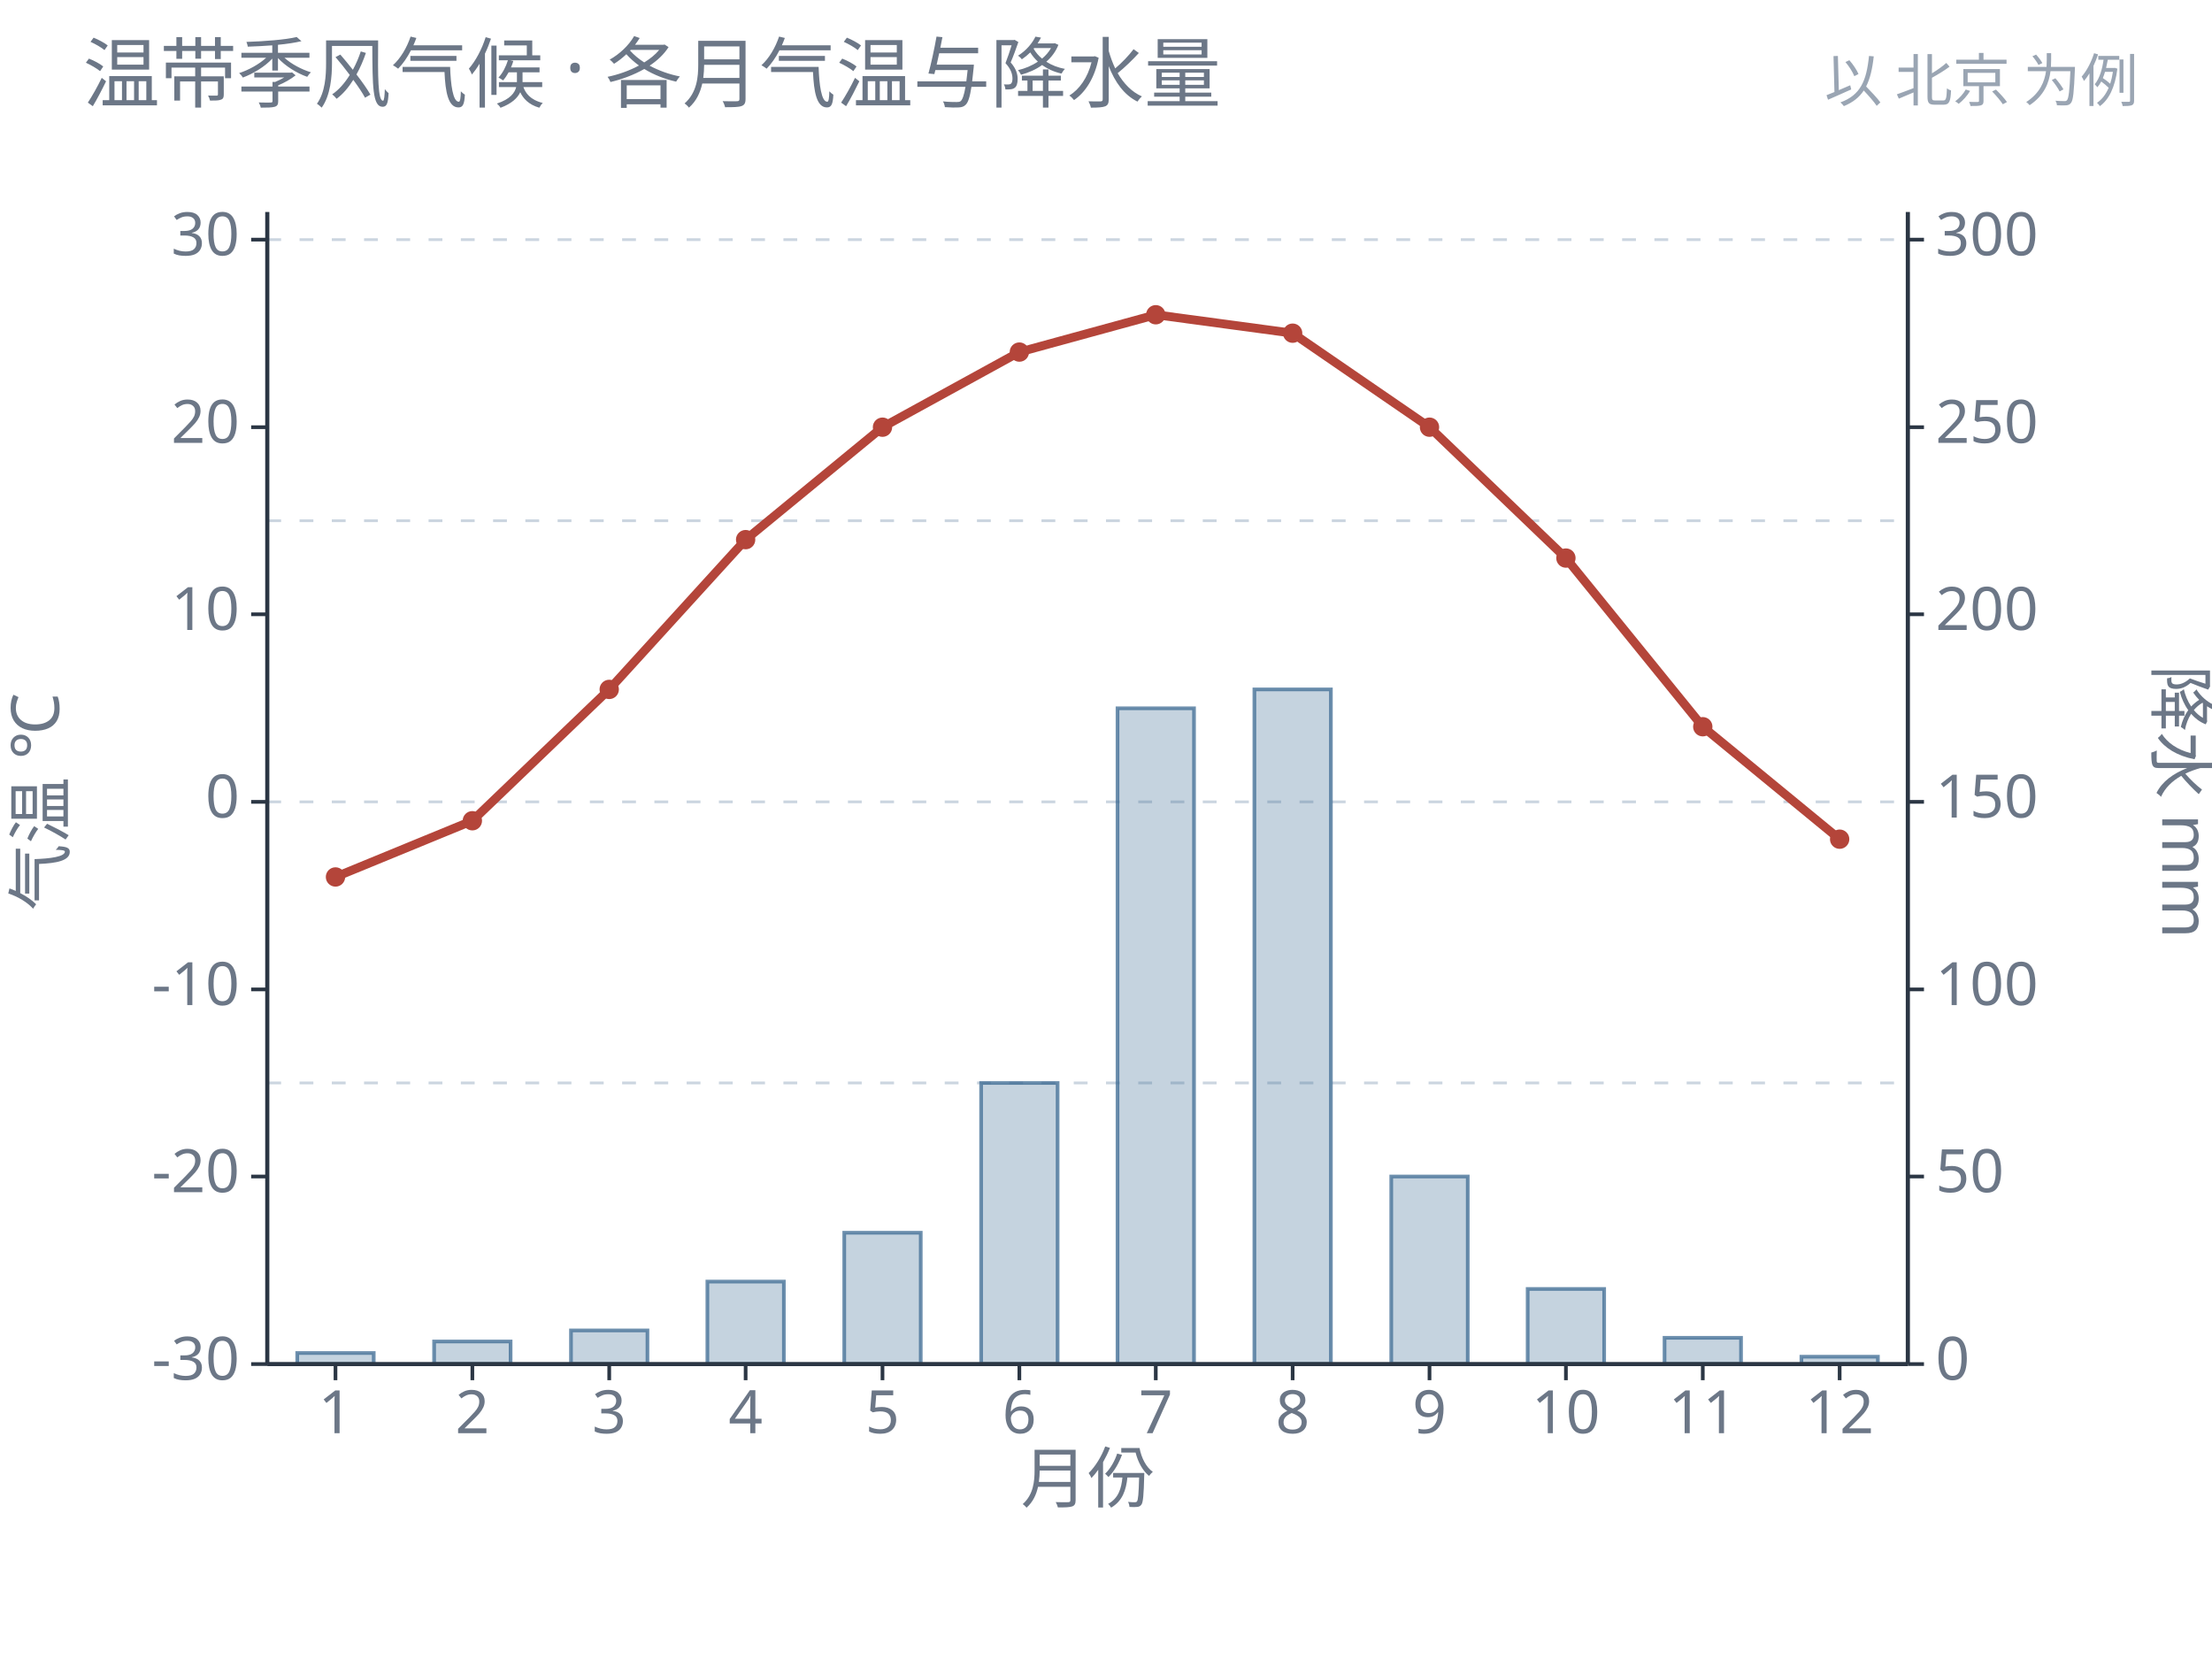
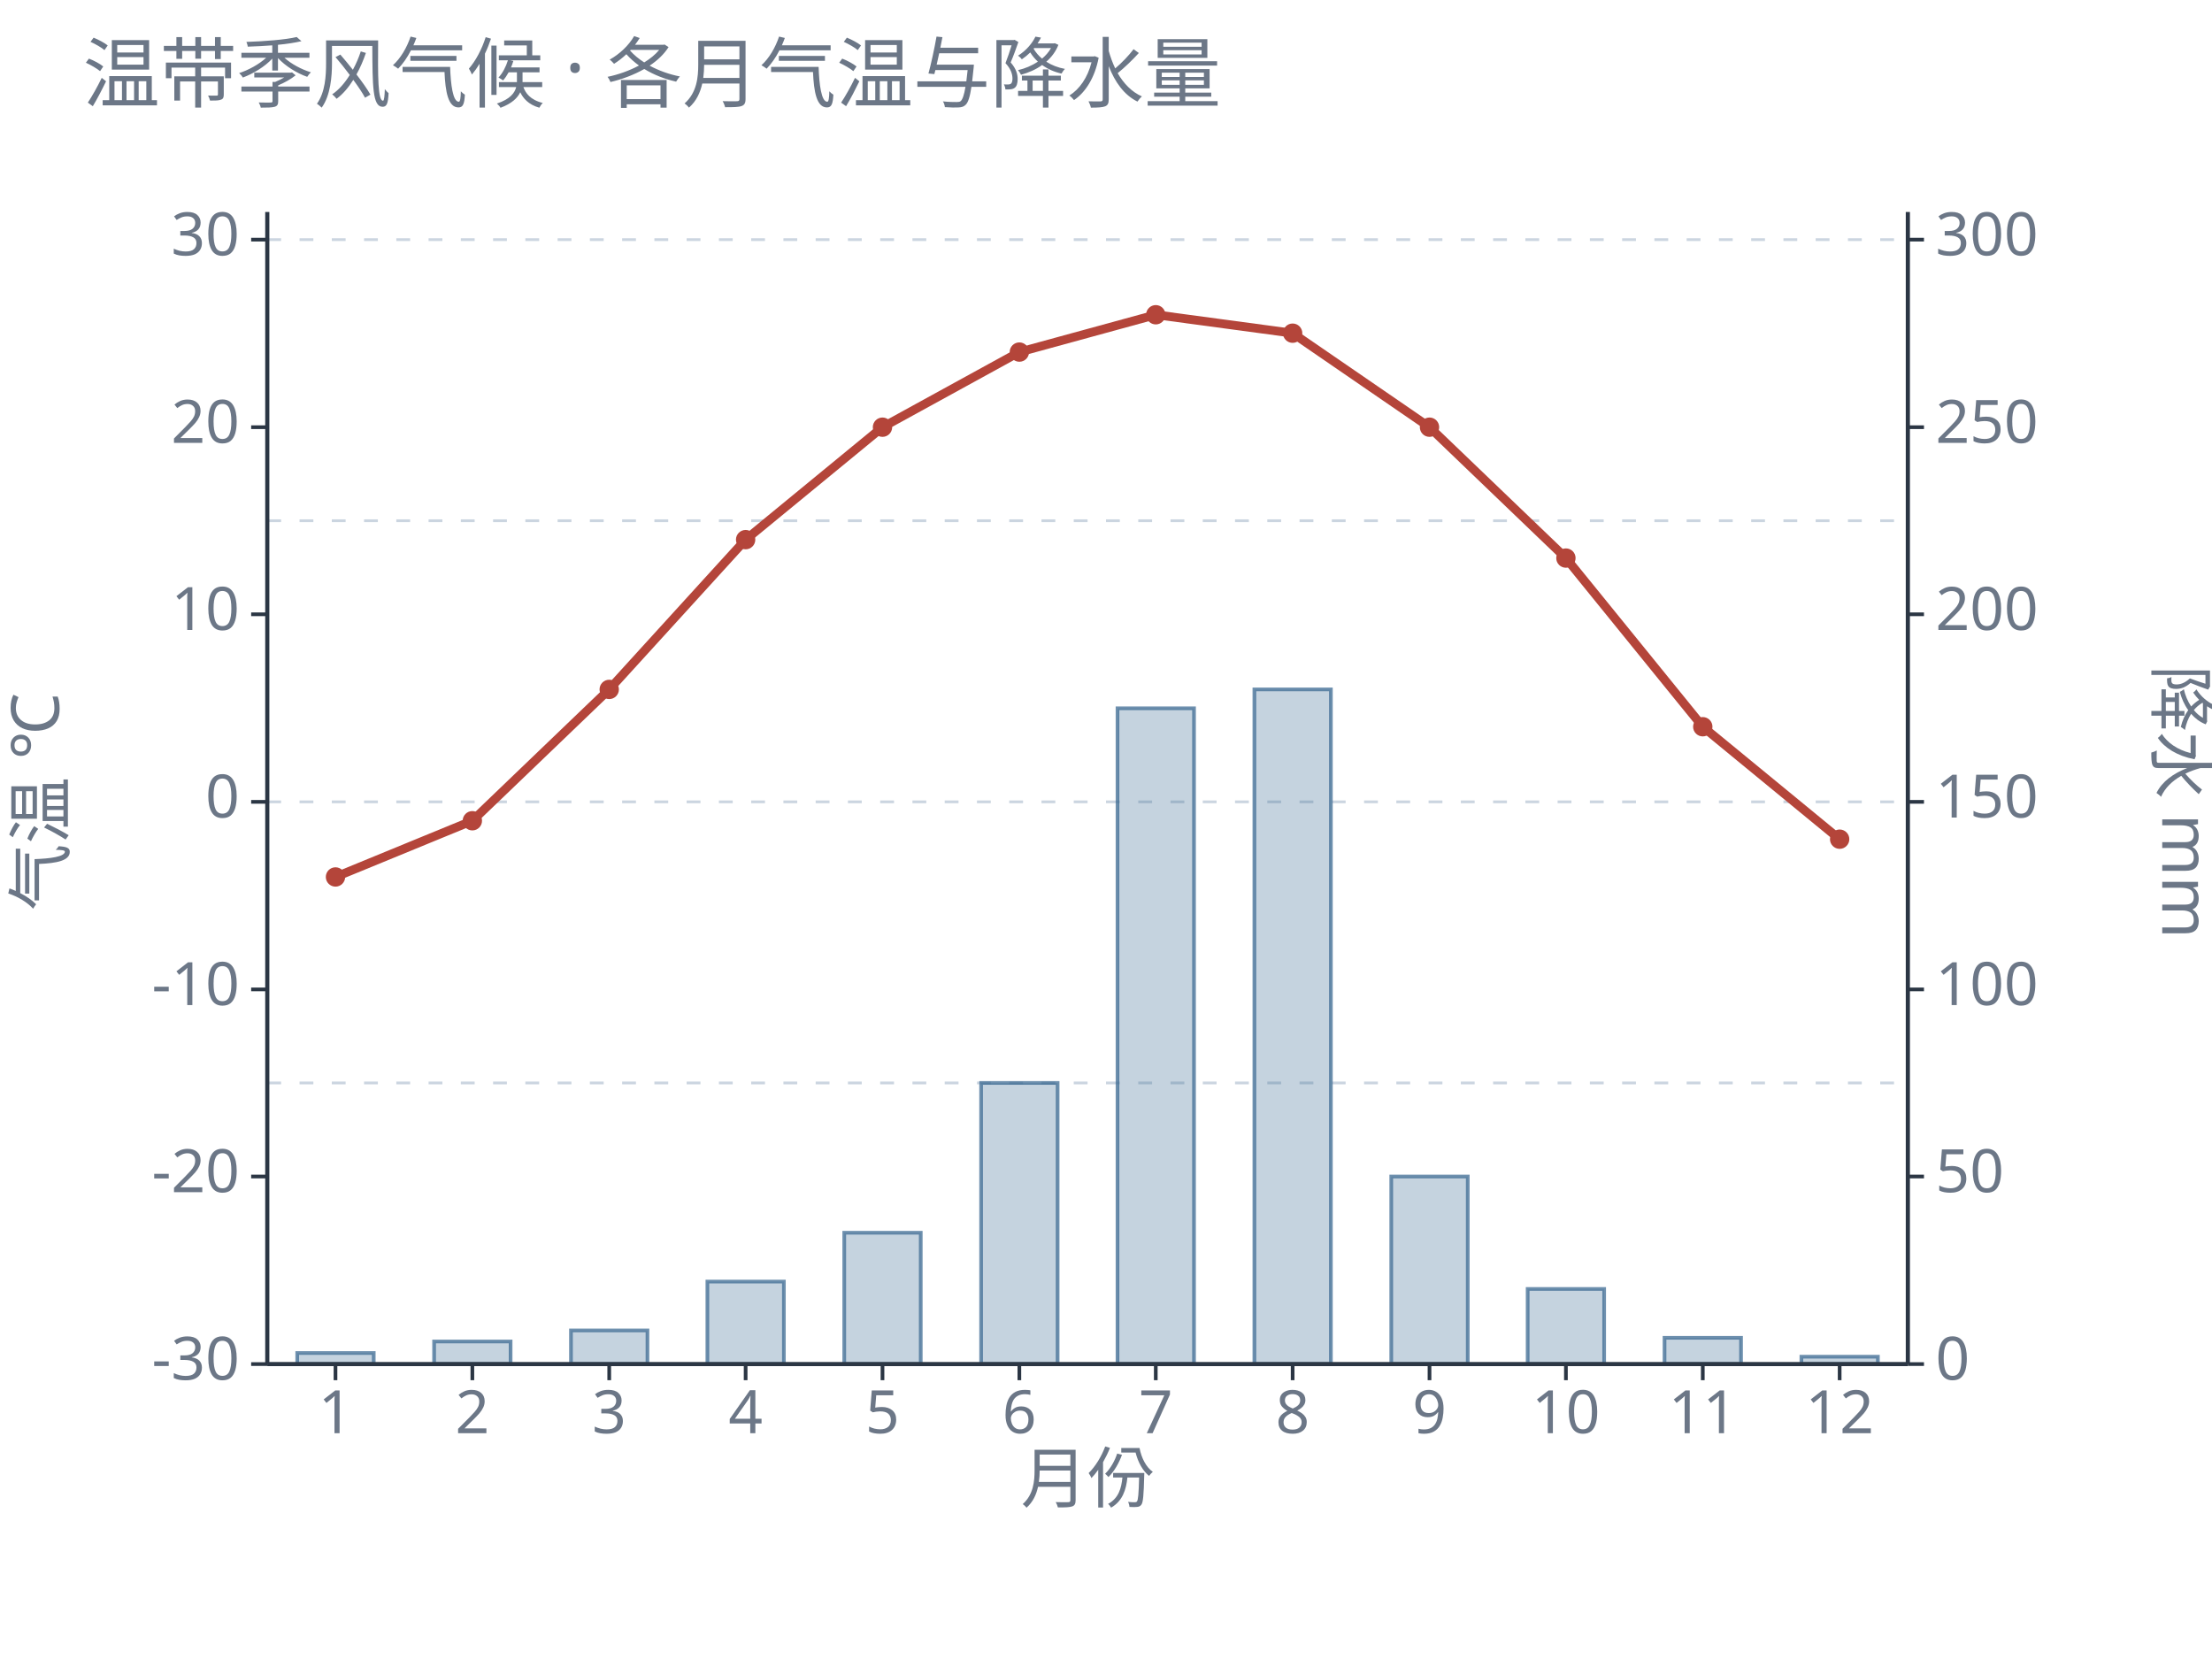
<svg xmlns="http://www.w3.org/2000/svg" viewBox="0 0 480 360" width="480" height="360" role="img" font-family="PingFang SC, Microsoft YaHei, Source Han Sans SC, sans-serif">
  <rect width="480" height="360" fill="#fff" />
  <text x="18.0" y="22.0" font-size="16.7" fill="#6C7787" text-anchor="start">温带季风气候 · 各月气温与降水量</text>
-   <text x="464.0" y="22.0" font-size="12.5" fill="#9AA5B3" text-anchor="end">以 北京 为例</text>
  <line x1="58.0" y1="296.0" x2="414.0" y2="296.0" stroke="#CBD5E0" stroke-width="0.60" stroke-linecap="butt" stroke-dasharray="3 4" />
  <line x1="58.0" y1="235.0" x2="414.0" y2="235.0" stroke="#CBD5E0" stroke-width="0.60" stroke-linecap="butt" stroke-dasharray="3 4" />
  <line x1="58.0" y1="174.0" x2="414.0" y2="174.0" stroke="#CBD5E0" stroke-width="0.60" stroke-linecap="butt" stroke-dasharray="3 4" />
  <line x1="58.0" y1="113.0" x2="414.0" y2="113.0" stroke="#CBD5E0" stroke-width="0.60" stroke-linecap="butt" stroke-dasharray="3 4" />
  <line x1="58.0" y1="52.0" x2="414.0" y2="52.0" stroke="#CBD5E0" stroke-width="0.60" stroke-linecap="butt" stroke-dasharray="3 4" />
  <rect x="64.5" y="293.6" width="16.6" height="2.4" rx="0.0" fill="rgba(62,107,147,.30)" stroke="rgba(62,107,147,.75)" stroke-width="0.80" />
  <rect x="94.2" y="291.1" width="16.6" height="4.9" rx="0.0" fill="rgba(62,107,147,.30)" stroke="rgba(62,107,147,.75)" stroke-width="0.80" />
  <rect x="123.9" y="288.7" width="16.6" height="7.3" rx="0.0" fill="rgba(62,107,147,.30)" stroke="rgba(62,107,147,.75)" stroke-width="0.80" />
  <rect x="153.5" y="278.1" width="16.6" height="17.9" rx="0.0" fill="rgba(62,107,147,.30)" stroke="rgba(62,107,147,.75)" stroke-width="0.80" />
  <rect x="183.2" y="267.5" width="16.6" height="28.5" rx="0.0" fill="rgba(62,107,147,.30)" stroke="rgba(62,107,147,.75)" stroke-width="0.80" />
  <rect x="212.9" y="235.0" width="16.6" height="61.0" rx="0.0" fill="rgba(62,107,147,.30)" stroke="rgba(62,107,147,.75)" stroke-width="0.80" />
  <rect x="242.5" y="153.7" width="16.6" height="142.3" rx="0.0" fill="rgba(62,107,147,.30)" stroke="rgba(62,107,147,.75)" stroke-width="0.80" />
  <rect x="272.2" y="149.6" width="16.6" height="146.4" rx="0.0" fill="rgba(62,107,147,.30)" stroke="rgba(62,107,147,.75)" stroke-width="0.80" />
  <rect x="301.9" y="255.3" width="16.6" height="40.7" rx="0.0" fill="rgba(62,107,147,.30)" stroke="rgba(62,107,147,.75)" stroke-width="0.80" />
  <rect x="331.5" y="279.7" width="16.6" height="16.3" rx="0.0" fill="rgba(62,107,147,.30)" stroke="rgba(62,107,147,.75)" stroke-width="0.80" />
  <rect x="361.2" y="290.3" width="16.6" height="5.7" rx="0.0" fill="rgba(62,107,147,.30)" stroke="rgba(62,107,147,.75)" stroke-width="0.80" />
  <rect x="390.9" y="294.4" width="16.6" height="1.6" rx="0.0" fill="rgba(62,107,147,.30)" stroke="rgba(62,107,147,.75)" stroke-width="0.80" />
  <path d="M72.8 190.3 L102.5 178.1 L132.2 149.6 L161.8 117.1 L191.5 92.7 L221.2 76.4 L250.8 68.3 L280.5 72.3 L310.2 92.7 L339.8 121.1 L369.5 157.7 L399.2 182.1" fill="none" stroke="#B4453A" stroke-width="1.90" stroke-linecap="round" stroke-linejoin="round" />
  <circle cx="72.8" cy="190.3" r="2.1" fill="#B4453A" />
  <circle cx="102.5" cy="178.1" r="2.1" fill="#B4453A" />
  <circle cx="132.2" cy="149.6" r="2.1" fill="#B4453A" />
  <circle cx="161.8" cy="117.1" r="2.1" fill="#B4453A" />
  <circle cx="191.5" cy="92.7" r="2.1" fill="#B4453A" />
  <circle cx="221.2" cy="76.4" r="2.1" fill="#B4453A" />
  <circle cx="250.8" cy="68.3" r="2.1" fill="#B4453A" />
  <circle cx="280.5" cy="72.3" r="2.1" fill="#B4453A" />
  <circle cx="310.2" cy="92.7" r="2.1" fill="#B4453A" />
  <circle cx="339.8" cy="121.1" r="2.1" fill="#B4453A" />
  <circle cx="369.5" cy="157.7" r="2.1" fill="#B4453A" />
  <circle cx="399.2" cy="182.1" r="2.1" fill="#B4453A" />
  <line x1="58.0" y1="46.0" x2="58.0" y2="296.0" stroke="#2B3644" stroke-width="0.90" stroke-linecap="butt" />
  <line x1="414.0" y1="46.0" x2="414.0" y2="296.0" stroke="#2B3644" stroke-width="0.90" stroke-linecap="butt" />
  <line x1="58.0" y1="296.0" x2="414.0" y2="296.0" stroke="#2B3644" stroke-width="0.90" stroke-linecap="butt" />
  <line x1="54.5" y1="296.0" x2="58.0" y2="296.0" stroke="#2B3644" stroke-width="0.80" stroke-linecap="butt" />
  <text x="52.0" y="299.4" font-size="13.0" fill="#6C7787" text-anchor="end">-30</text>
  <line x1="414.0" y1="296.0" x2="417.5" y2="296.0" stroke="#2B3644" stroke-width="0.80" stroke-linecap="butt" />
  <text x="420.0" y="299.4" font-size="13.0" fill="#6C7787" text-anchor="start">0</text>
  <line x1="54.5" y1="255.3" x2="58.0" y2="255.3" stroke="#2B3644" stroke-width="0.80" stroke-linecap="butt" />
  <text x="52.0" y="258.7" font-size="13.0" fill="#6C7787" text-anchor="end">-20</text>
  <line x1="414.0" y1="255.3" x2="417.5" y2="255.3" stroke="#2B3644" stroke-width="0.80" stroke-linecap="butt" />
  <text x="420.0" y="258.7" font-size="13.0" fill="#6C7787" text-anchor="start">50</text>
  <line x1="54.5" y1="214.7" x2="58.0" y2="214.7" stroke="#2B3644" stroke-width="0.80" stroke-linecap="butt" />
  <text x="52.0" y="218.1" font-size="13.0" fill="#6C7787" text-anchor="end">-10</text>
  <line x1="414.0" y1="214.7" x2="417.5" y2="214.7" stroke="#2B3644" stroke-width="0.80" stroke-linecap="butt" />
  <text x="420.0" y="218.1" font-size="13.0" fill="#6C7787" text-anchor="start">100</text>
  <line x1="54.5" y1="174.0" x2="58.0" y2="174.0" stroke="#2B3644" stroke-width="0.80" stroke-linecap="butt" />
  <text x="52.0" y="177.4" font-size="13.0" fill="#6C7787" text-anchor="end">0</text>
  <line x1="414.0" y1="174.0" x2="417.5" y2="174.0" stroke="#2B3644" stroke-width="0.80" stroke-linecap="butt" />
  <text x="420.0" y="177.4" font-size="13.0" fill="#6C7787" text-anchor="start">150</text>
  <line x1="54.5" y1="133.3" x2="58.0" y2="133.3" stroke="#2B3644" stroke-width="0.80" stroke-linecap="butt" />
  <text x="52.0" y="136.7" font-size="13.0" fill="#6C7787" text-anchor="end">10</text>
  <line x1="414.0" y1="133.3" x2="417.5" y2="133.3" stroke="#2B3644" stroke-width="0.80" stroke-linecap="butt" />
  <text x="420.0" y="136.7" font-size="13.0" fill="#6C7787" text-anchor="start">200</text>
  <line x1="54.5" y1="92.7" x2="58.0" y2="92.7" stroke="#2B3644" stroke-width="0.80" stroke-linecap="butt" />
  <text x="52.0" y="96.1" font-size="13.0" fill="#6C7787" text-anchor="end">20</text>
  <line x1="414.0" y1="92.7" x2="417.5" y2="92.7" stroke="#2B3644" stroke-width="0.80" stroke-linecap="butt" />
  <text x="420.0" y="96.1" font-size="13.0" fill="#6C7787" text-anchor="start">250</text>
  <line x1="54.5" y1="52.0" x2="58.0" y2="52.0" stroke="#2B3644" stroke-width="0.80" stroke-linecap="butt" />
  <text x="52.0" y="55.4" font-size="13.0" fill="#6C7787" text-anchor="end">30</text>
  <line x1="414.0" y1="52.0" x2="417.5" y2="52.0" stroke="#2B3644" stroke-width="0.80" stroke-linecap="butt" />
  <text x="420.0" y="55.4" font-size="13.0" fill="#6C7787" text-anchor="start">300</text>
  <line x1="72.8" y1="296.0" x2="72.8" y2="299.5" stroke="#2B3644" stroke-width="0.80" stroke-linecap="butt" />
  <text x="72.8" y="311.0" font-size="13.0" fill="#6C7787" text-anchor="middle">1</text>
  <line x1="102.5" y1="296.0" x2="102.5" y2="299.5" stroke="#2B3644" stroke-width="0.80" stroke-linecap="butt" />
  <text x="102.5" y="311.0" font-size="13.0" fill="#6C7787" text-anchor="middle">2</text>
  <line x1="132.2" y1="296.0" x2="132.2" y2="299.5" stroke="#2B3644" stroke-width="0.80" stroke-linecap="butt" />
  <text x="132.2" y="311.0" font-size="13.0" fill="#6C7787" text-anchor="middle">3</text>
  <line x1="161.8" y1="296.0" x2="161.8" y2="299.5" stroke="#2B3644" stroke-width="0.80" stroke-linecap="butt" />
  <text x="161.8" y="311.0" font-size="13.0" fill="#6C7787" text-anchor="middle">4</text>
  <line x1="191.5" y1="296.0" x2="191.5" y2="299.5" stroke="#2B3644" stroke-width="0.80" stroke-linecap="butt" />
  <text x="191.5" y="311.0" font-size="13.0" fill="#6C7787" text-anchor="middle">5</text>
  <line x1="221.2" y1="296.0" x2="221.2" y2="299.5" stroke="#2B3644" stroke-width="0.80" stroke-linecap="butt" />
  <text x="221.2" y="311.0" font-size="13.0" fill="#6C7787" text-anchor="middle">6</text>
  <line x1="250.8" y1="296.0" x2="250.8" y2="299.5" stroke="#2B3644" stroke-width="0.80" stroke-linecap="butt" />
  <text x="250.8" y="311.0" font-size="13.0" fill="#6C7787" text-anchor="middle">7</text>
  <line x1="280.5" y1="296.0" x2="280.5" y2="299.5" stroke="#2B3644" stroke-width="0.80" stroke-linecap="butt" />
  <text x="280.5" y="311.0" font-size="13.0" fill="#6C7787" text-anchor="middle">8</text>
  <line x1="310.2" y1="296.0" x2="310.2" y2="299.5" stroke="#2B3644" stroke-width="0.80" stroke-linecap="butt" />
  <text x="310.2" y="311.0" font-size="13.0" fill="#6C7787" text-anchor="middle">9</text>
  <line x1="339.8" y1="296.0" x2="339.8" y2="299.5" stroke="#2B3644" stroke-width="0.80" stroke-linecap="butt" />
  <text x="339.8" y="311.0" font-size="13.0" fill="#6C7787" text-anchor="middle">10</text>
  <line x1="369.5" y1="296.0" x2="369.5" y2="299.5" stroke="#2B3644" stroke-width="0.80" stroke-linecap="butt" />
  <text x="369.5" y="311.0" font-size="13.0" fill="#6C7787" text-anchor="middle">11</text>
  <line x1="399.2" y1="296.0" x2="399.2" y2="299.5" stroke="#2B3644" stroke-width="0.80" stroke-linecap="butt" />
  <text x="399.2" y="311.0" font-size="13.0" fill="#6C7787" text-anchor="middle">12</text>
  <text x="236.0" y="326.0" font-size="14.5" fill="#6C7787" text-anchor="middle">月份</text>
  <text x="14.0" y="174.0" font-size="14.5" fill="#6C7787" text-anchor="middle" transform="rotate(-90.0 14.0 174.0)">气温 ℃</text>
  <text x="468.0" y="174.0" font-size="14.5" fill="#6C7787" text-anchor="middle" transform="rotate(90.0 468.0 174.0)">降水 mm</text>
</svg>
